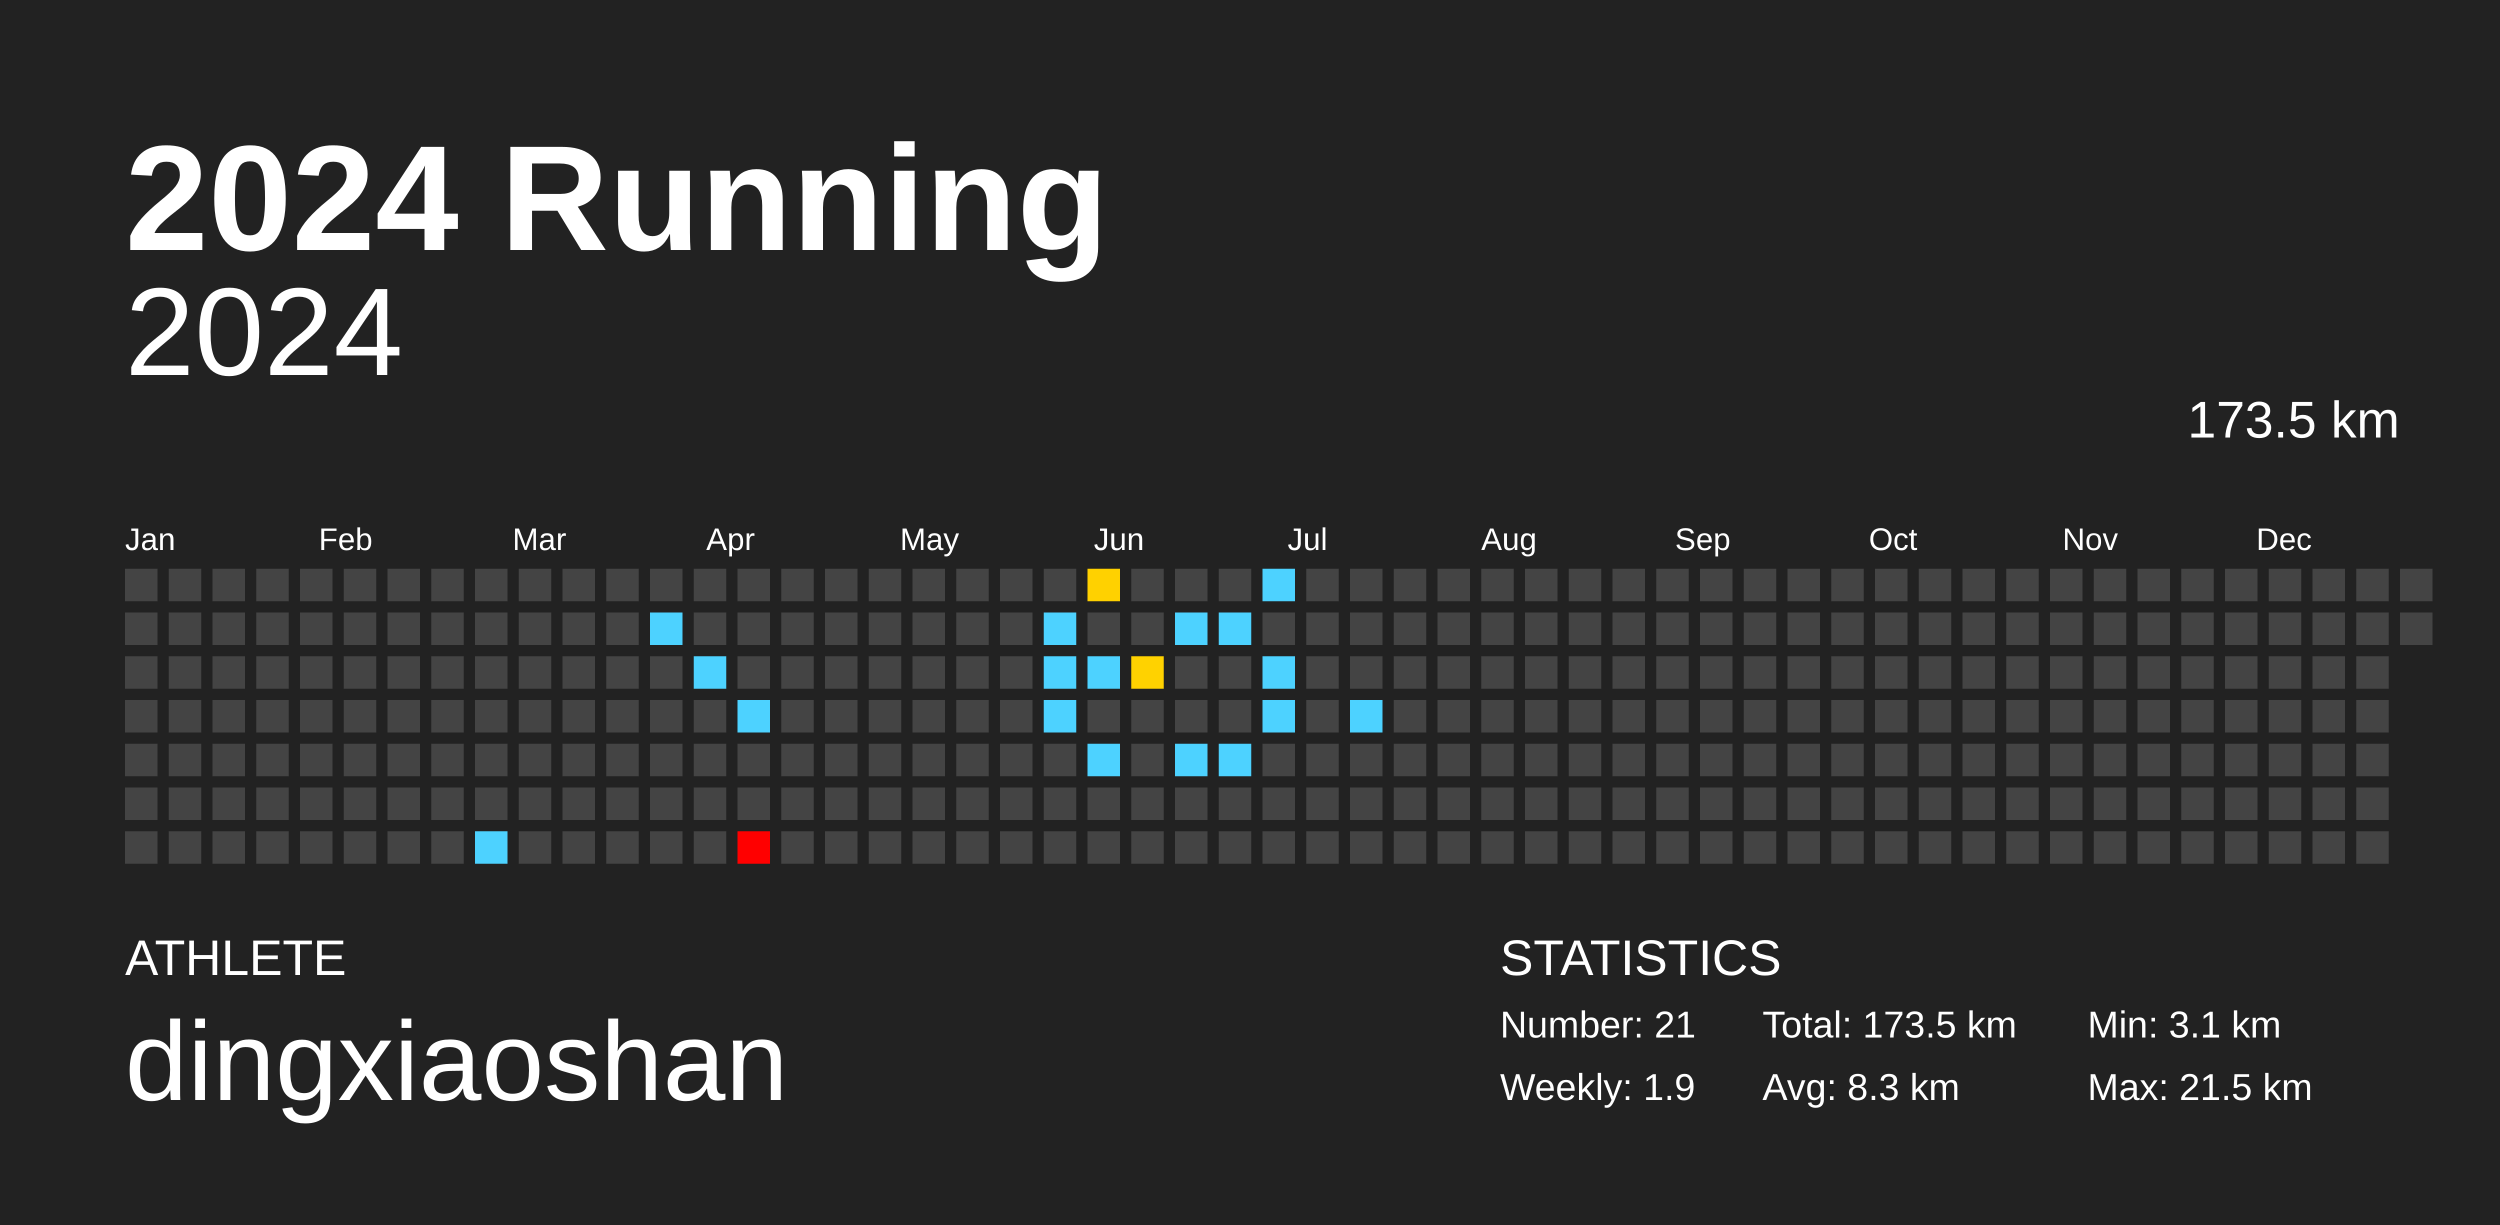
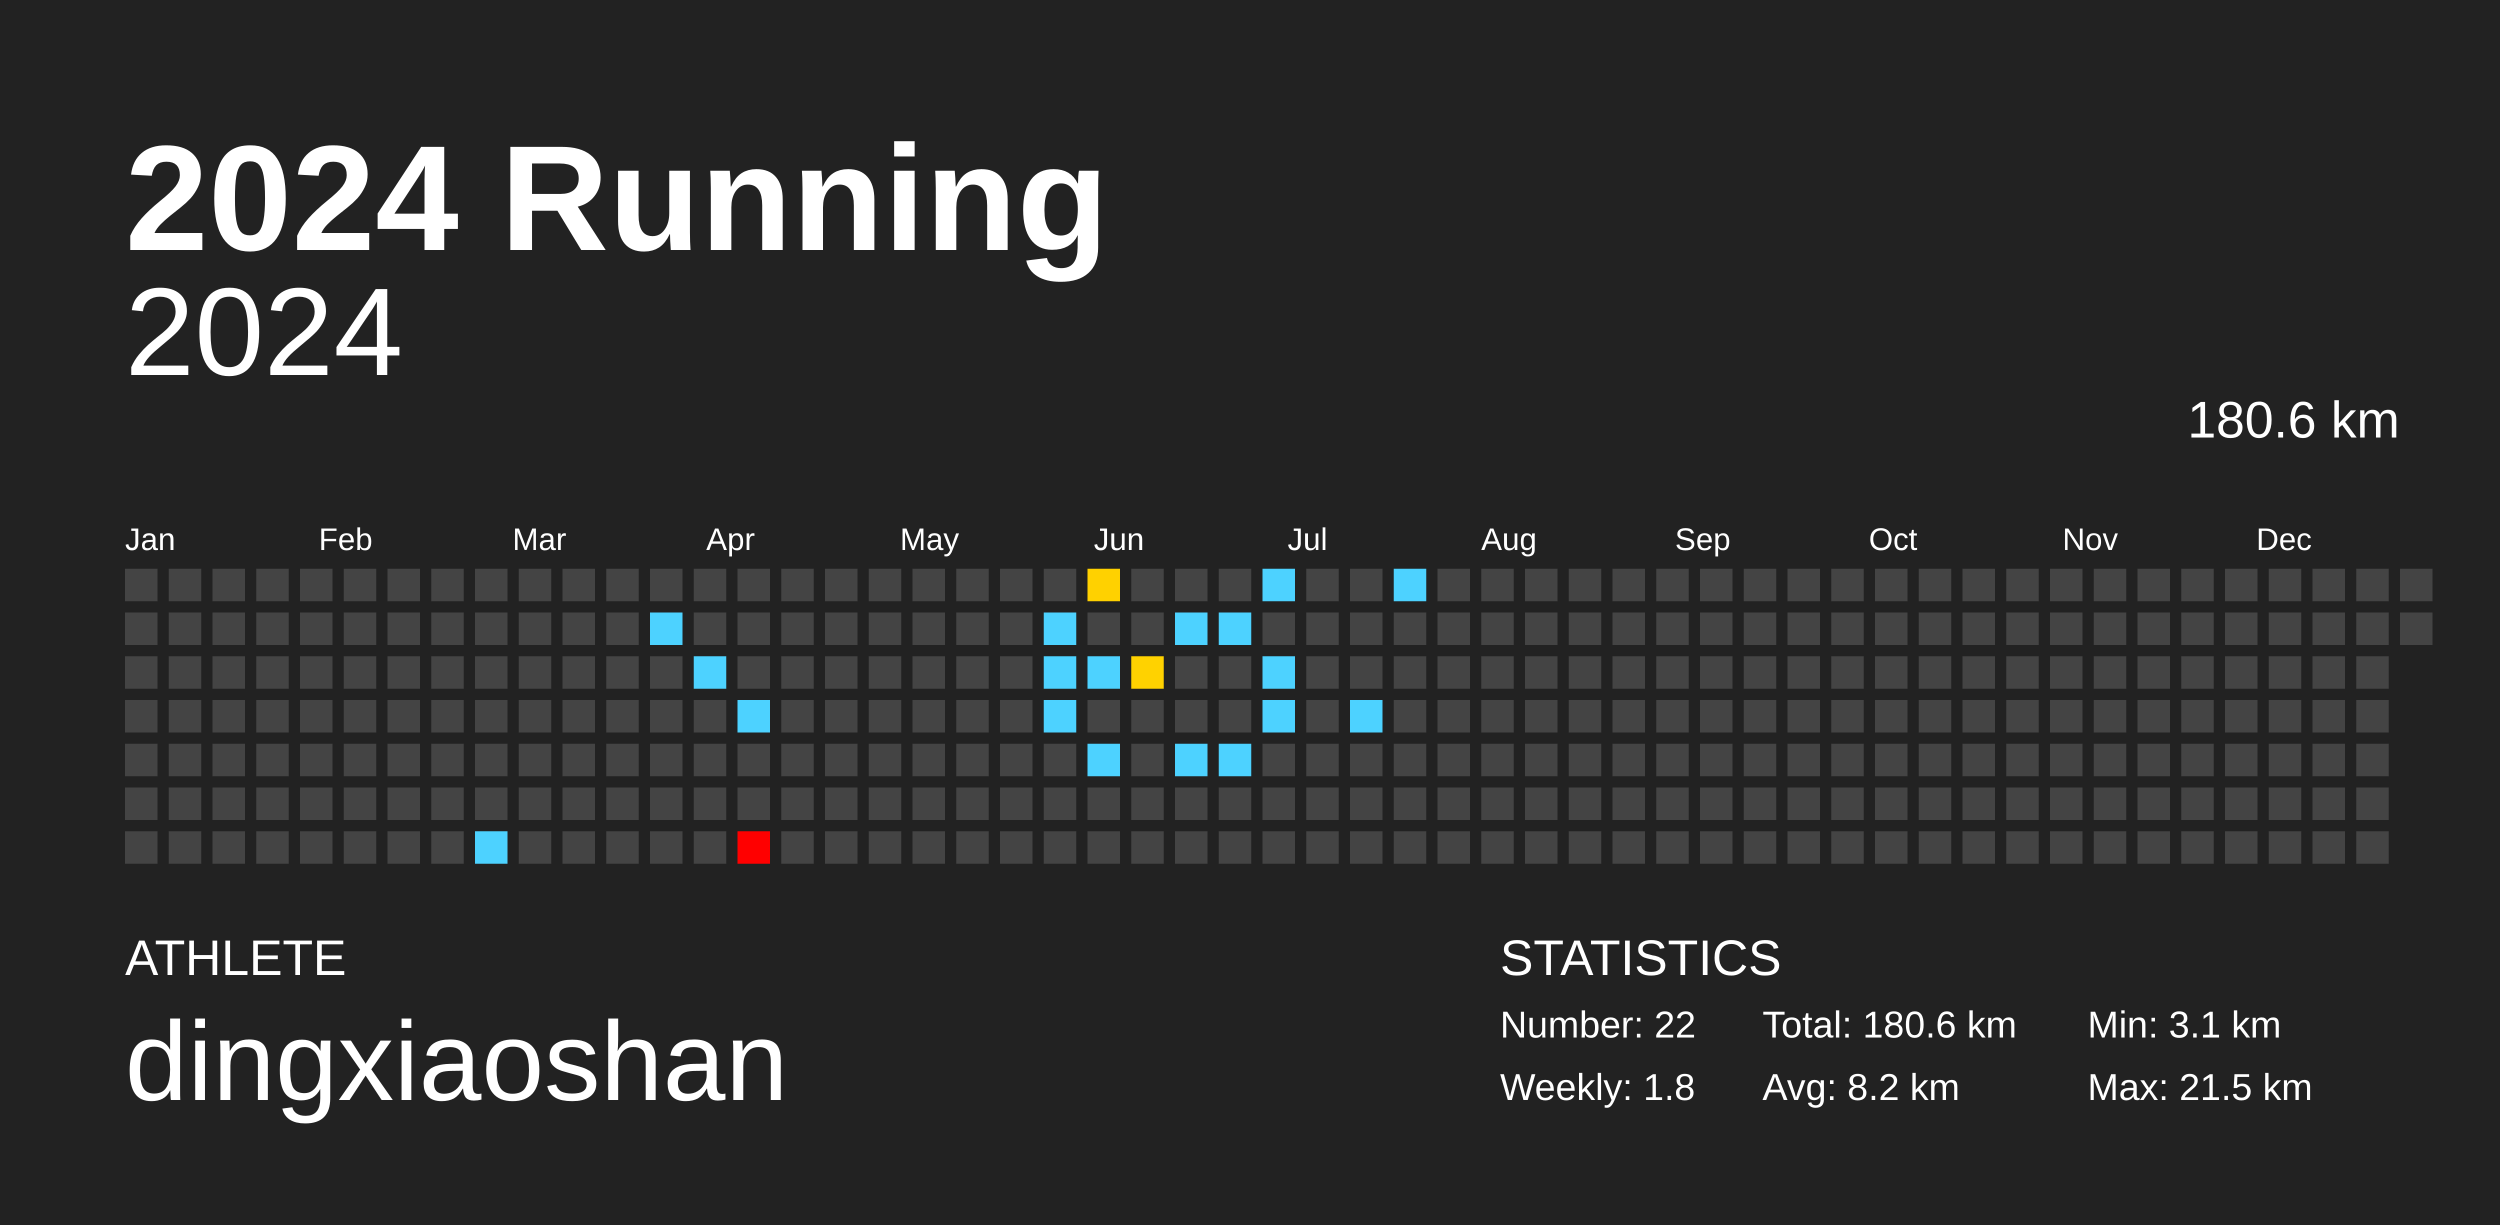
<svg xmlns="http://www.w3.org/2000/svg" baseProfile="full" height="98mm" version="1.1" viewBox="0,0,200,98" width="200mm">
  <defs />
  <rect fill="#222222" height="98" width="200" x="0" y="0" />
  <text fill="#FFFFFF" style="font-size:12px; font-family:Arial; font-weight:bold;" x="10" y="20">2024 Running</text>
  <text fill="#FFFFFF" style="font-size:4px; font-family:Arial" x="10" y="78">ATHLETE</text>
  <text fill="#FFFFFF" style="font-size:9px; font-family:Arial" x="10" y="88">dingxiaoshan</text>
  <text fill="#FFFFFF" style="font-size:4px; font-family:Arial" x="120" y="78">STATISTICS</text>
-   <text fill="#FFFFFF" style="font-size:3px; font-family:Arial" x="120" y="83">Number: 21</text>
-   <text fill="#FFFFFF" style="font-size:3px; font-family:Arial" x="120" y="88">Weekly: 1.9</text>
-   <text fill="#FFFFFF" style="font-size:3px; font-family:Arial" x="141" y="83">Total: 173.5 km</text>
-   <text fill="#FFFFFF" style="font-size:3px; font-family:Arial" x="141" y="88">Avg: 8.3 km</text>
+   <text fill="#FFFFFF" style="font-size:3px; font-family:Arial" x="120" y="83">Number: 22</text>
+   <text fill="#FFFFFF" style="font-size:3px; font-family:Arial" x="120" y="88">Weekly: 1.8</text>
+   <text fill="#FFFFFF" style="font-size:3px; font-family:Arial" x="141" y="83">Total: 180.6 km</text>
+   <text fill="#FFFFFF" style="font-size:3px; font-family:Arial" x="141" y="88">Avg: 8.2 km</text>
  <text fill="#FFFFFF" style="font-size:3px; font-family:Arial" x="167" y="83">Min: 3.1 km</text>
  <text fill="#FFFFFF" style="font-size:3px; font-family:Arial" x="167" y="88">Max: 21.5 km</text>
  <text alignment-baseline="hanging" fill="#FFFFFF" style="font-size:10.0px; font-family:Arial;" x="10" y="30">2024</text>
-   <text alignment-baseline="hanging" fill="#FFFFFF" style="font-size:4.125px; font-family:Arial;" x="175" y="35">173.5 km</text>
+   <text alignment-baseline="hanging" fill="#FFFFFF" style="font-size:4.125px; font-family:Arial;" x="175" y="35">180.6 km</text>
  <text fill="#FFFFFF" style="font-size:2.5px; font-family:Arial" x="10.0" y="44">Jan</text>
  <text fill="#FFFFFF" style="font-size:2.5px; font-family:Arial" x="25.5" y="44">Feb</text>
  <text fill="#FFFFFF" style="font-size:2.5px; font-family:Arial" x="41.0" y="44">Mar</text>
  <text fill="#FFFFFF" style="font-size:2.5px; font-family:Arial" x="56.5" y="44">Apr</text>
  <text fill="#FFFFFF" style="font-size:2.5px; font-family:Arial" x="72.0" y="44">May</text>
  <text fill="#FFFFFF" style="font-size:2.5px; font-family:Arial" x="87.5" y="44">Jun</text>
  <text fill="#FFFFFF" style="font-size:2.5px; font-family:Arial" x="103.0" y="44">Jul</text>
  <text fill="#FFFFFF" style="font-size:2.5px; font-family:Arial" x="118.5" y="44">Aug</text>
  <text fill="#FFFFFF" style="font-size:2.5px; font-family:Arial" x="134.0" y="44">Sep</text>
  <text fill="#FFFFFF" style="font-size:2.5px; font-family:Arial" x="149.5" y="44">Oct</text>
  <text fill="#FFFFFF" style="font-size:2.5px; font-family:Arial" x="165.0" y="44">Nov</text>
  <text fill="#FFFFFF" style="font-size:2.5px; font-family:Arial" x="180.5" y="44">Dec</text>
  <rect fill="#444444" height="2.6" width="2.6" x="10.0" y="45.5" />
  <rect fill="#444444" height="2.6" width="2.6" x="10.0" y="49.0" />
  <rect fill="#444444" height="2.6" width="2.6" x="10.0" y="52.5" />
  <rect fill="#444444" height="2.6" width="2.6" x="10.0" y="56.0" />
  <rect fill="#444444" height="2.6" width="2.6" x="10.0" y="59.5" />
  <rect fill="#444444" height="2.6" width="2.6" x="10.0" y="63.0" />
  <rect fill="#444444" height="2.6" width="2.6" x="10.0" y="66.5" />
  <rect fill="#444444" height="2.6" width="2.6" x="13.5" y="45.5" />
  <rect fill="#444444" height="2.6" width="2.6" x="13.5" y="49.0" />
  <rect fill="#444444" height="2.6" width="2.6" x="13.5" y="52.5" />
  <rect fill="#444444" height="2.6" width="2.6" x="13.5" y="56.0" />
  <rect fill="#444444" height="2.6" width="2.6" x="13.5" y="59.5" />
  <rect fill="#444444" height="2.6" width="2.6" x="13.5" y="63.0" />
  <rect fill="#444444" height="2.6" width="2.6" x="13.5" y="66.5" />
  <rect fill="#444444" height="2.6" width="2.6" x="17.0" y="45.5" />
  <rect fill="#444444" height="2.6" width="2.6" x="17.0" y="49.0" />
  <rect fill="#444444" height="2.6" width="2.6" x="17.0" y="52.5" />
  <rect fill="#444444" height="2.6" width="2.6" x="17.0" y="56.0" />
  <rect fill="#444444" height="2.6" width="2.6" x="17.0" y="59.5" />
  <rect fill="#444444" height="2.6" width="2.6" x="17.0" y="63.0" />
  <rect fill="#444444" height="2.6" width="2.6" x="17.0" y="66.5" />
  <rect fill="#444444" height="2.6" width="2.6" x="20.5" y="45.5" />
  <rect fill="#444444" height="2.6" width="2.6" x="20.5" y="49.0" />
  <rect fill="#444444" height="2.6" width="2.6" x="20.5" y="52.5" />
  <rect fill="#444444" height="2.6" width="2.6" x="20.5" y="56.0" />
  <rect fill="#444444" height="2.6" width="2.6" x="20.5" y="59.5" />
  <rect fill="#444444" height="2.6" width="2.6" x="20.5" y="63.0" />
  <rect fill="#444444" height="2.6" width="2.6" x="20.5" y="66.5" />
  <rect fill="#444444" height="2.6" width="2.6" x="24.0" y="45.5" />
  <rect fill="#444444" height="2.6" width="2.6" x="24.0" y="49.0" />
  <rect fill="#444444" height="2.6" width="2.6" x="24.0" y="52.5" />
  <rect fill="#444444" height="2.6" width="2.6" x="24.0" y="56.0" />
  <rect fill="#444444" height="2.6" width="2.6" x="24.0" y="59.5" />
  <rect fill="#444444" height="2.6" width="2.6" x="24.0" y="63.0" />
  <rect fill="#444444" height="2.6" width="2.6" x="24.0" y="66.5" />
  <rect fill="#444444" height="2.6" width="2.6" x="27.5" y="45.5" />
  <rect fill="#444444" height="2.6" width="2.6" x="27.5" y="49.0" />
  <rect fill="#444444" height="2.6" width="2.6" x="27.5" y="52.5" />
  <rect fill="#444444" height="2.6" width="2.6" x="27.5" y="56.0" />
  <rect fill="#444444" height="2.6" width="2.6" x="27.5" y="59.5" />
  <rect fill="#444444" height="2.6" width="2.6" x="27.5" y="63.0" />
  <rect fill="#444444" height="2.6" width="2.6" x="27.5" y="66.5" />
  <rect fill="#444444" height="2.6" width="2.6" x="31.0" y="45.5" />
  <rect fill="#444444" height="2.6" width="2.6" x="31.0" y="49.0" />
  <rect fill="#444444" height="2.6" width="2.6" x="31.0" y="52.5" />
  <rect fill="#444444" height="2.6" width="2.6" x="31.0" y="56.0" />
  <rect fill="#444444" height="2.6" width="2.6" x="31.0" y="59.5" />
  <rect fill="#444444" height="2.6" width="2.6" x="31.0" y="63.0" />
  <rect fill="#444444" height="2.6" width="2.6" x="31.0" y="66.5" />
  <rect fill="#444444" height="2.6" width="2.6" x="34.5" y="45.5" />
  <rect fill="#444444" height="2.6" width="2.6" x="34.5" y="49.0" />
  <rect fill="#444444" height="2.6" width="2.6" x="34.5" y="52.5" />
  <rect fill="#444444" height="2.6" width="2.6" x="34.5" y="56.0" />
  <rect fill="#444444" height="2.6" width="2.6" x="34.5" y="59.5" />
  <rect fill="#444444" height="2.6" width="2.6" x="34.5" y="63.0" />
  <rect fill="#444444" height="2.6" width="2.6" x="34.5" y="66.5" />
  <rect fill="#444444" height="2.6" width="2.6" x="38.0" y="45.5" />
  <rect fill="#444444" height="2.6" width="2.6" x="38.0" y="49.0" />
  <rect fill="#444444" height="2.6" width="2.6" x="38.0" y="52.5" />
  <rect fill="#444444" height="2.6" width="2.6" x="38.0" y="56.0" />
  <rect fill="#444444" height="2.6" width="2.6" x="38.0" y="59.5" />
  <rect fill="#444444" height="2.6" width="2.6" x="38.0" y="63.0" />
  <rect fill="#4dd2ff" height="2.6" width="2.6" x="38.0" y="66.5" />
  <rect fill="#444444" height="2.6" width="2.6" x="41.5" y="45.5" />
  <rect fill="#444444" height="2.6" width="2.6" x="41.5" y="49.0" />
  <rect fill="#444444" height="2.6" width="2.6" x="41.5" y="52.5" />
  <rect fill="#444444" height="2.6" width="2.6" x="41.5" y="56.0" />
  <rect fill="#444444" height="2.6" width="2.6" x="41.5" y="59.5" />
  <rect fill="#444444" height="2.6" width="2.6" x="41.5" y="63.0" />
  <rect fill="#444444" height="2.6" width="2.6" x="41.5" y="66.5" />
  <rect fill="#444444" height="2.6" width="2.6" x="45.0" y="45.5" />
  <rect fill="#444444" height="2.6" width="2.6" x="45.0" y="49.0" />
  <rect fill="#444444" height="2.6" width="2.6" x="45.0" y="52.5" />
  <rect fill="#444444" height="2.6" width="2.6" x="45.0" y="56.0" />
  <rect fill="#444444" height="2.6" width="2.6" x="45.0" y="59.5" />
  <rect fill="#444444" height="2.6" width="2.6" x="45.0" y="63.0" />
  <rect fill="#444444" height="2.6" width="2.6" x="45.0" y="66.5" />
  <rect fill="#444444" height="2.6" width="2.6" x="48.5" y="45.5" />
  <rect fill="#444444" height="2.6" width="2.6" x="48.5" y="49.0" />
  <rect fill="#444444" height="2.6" width="2.6" x="48.5" y="52.5" />
  <rect fill="#444444" height="2.6" width="2.6" x="48.5" y="56.0" />
  <rect fill="#444444" height="2.6" width="2.6" x="48.5" y="59.5" />
  <rect fill="#444444" height="2.6" width="2.6" x="48.5" y="63.0" />
  <rect fill="#444444" height="2.6" width="2.6" x="48.5" y="66.5" />
  <rect fill="#444444" height="2.6" width="2.6" x="52.0" y="45.5" />
  <rect fill="#4dd2ff" height="2.6" width="2.6" x="52.0" y="49.0" />
  <rect fill="#444444" height="2.6" width="2.6" x="52.0" y="52.5" />
  <rect fill="#444444" height="2.6" width="2.6" x="52.0" y="56.0" />
  <rect fill="#444444" height="2.6" width="2.6" x="52.0" y="59.5" />
  <rect fill="#444444" height="2.6" width="2.6" x="52.0" y="63.0" />
  <rect fill="#444444" height="2.6" width="2.6" x="52.0" y="66.5" />
  <rect fill="#444444" height="2.6" width="2.6" x="55.5" y="45.5" />
  <rect fill="#444444" height="2.6" width="2.6" x="55.5" y="49.0" />
  <rect fill="#4dd2ff" height="2.6" width="2.6" x="55.5" y="52.5" />
  <rect fill="#444444" height="2.6" width="2.6" x="55.5" y="56.0" />
  <rect fill="#444444" height="2.6" width="2.6" x="55.5" y="59.5" />
  <rect fill="#444444" height="2.6" width="2.6" x="55.5" y="63.0" />
  <rect fill="#444444" height="2.6" width="2.6" x="55.5" y="66.5" />
  <rect fill="#444444" height="2.6" width="2.6" x="59.0" y="45.5" />
  <rect fill="#444444" height="2.6" width="2.6" x="59.0" y="49.0" />
  <rect fill="#444444" height="2.6" width="2.6" x="59.0" y="52.5" />
  <rect fill="#4dd2ff" height="2.6" width="2.6" x="59.0" y="56.0" />
  <rect fill="#444444" height="2.6" width="2.6" x="59.0" y="59.5" />
  <rect fill="#444444" height="2.6" width="2.6" x="59.0" y="63.0" />
  <rect fill="red" height="2.6" width="2.6" x="59.0" y="66.5" />
  <rect fill="#444444" height="2.6" width="2.6" x="62.5" y="45.5" />
  <rect fill="#444444" height="2.6" width="2.6" x="62.5" y="49.0" />
  <rect fill="#444444" height="2.6" width="2.6" x="62.5" y="52.5" />
  <rect fill="#444444" height="2.6" width="2.6" x="62.5" y="56.0" />
  <rect fill="#444444" height="2.6" width="2.6" x="62.5" y="59.5" />
  <rect fill="#444444" height="2.6" width="2.6" x="62.5" y="63.0" />
  <rect fill="#444444" height="2.6" width="2.6" x="62.5" y="66.5" />
  <rect fill="#444444" height="2.6" width="2.6" x="66.0" y="45.5" />
  <rect fill="#444444" height="2.6" width="2.6" x="66.0" y="49.0" />
  <rect fill="#444444" height="2.6" width="2.6" x="66.0" y="52.5" />
  <rect fill="#444444" height="2.6" width="2.6" x="66.0" y="56.0" />
  <rect fill="#444444" height="2.6" width="2.6" x="66.0" y="59.5" />
  <rect fill="#444444" height="2.6" width="2.6" x="66.0" y="63.0" />
  <rect fill="#444444" height="2.6" width="2.6" x="66.0" y="66.5" />
  <rect fill="#444444" height="2.6" width="2.6" x="69.5" y="45.5" />
  <rect fill="#444444" height="2.6" width="2.6" x="69.5" y="49.0" />
  <rect fill="#444444" height="2.6" width="2.6" x="69.5" y="52.5" />
  <rect fill="#444444" height="2.6" width="2.6" x="69.5" y="56.0" />
  <rect fill="#444444" height="2.6" width="2.6" x="69.5" y="59.5" />
  <rect fill="#444444" height="2.6" width="2.6" x="69.5" y="63.0" />
  <rect fill="#444444" height="2.6" width="2.6" x="69.5" y="66.5" />
  <rect fill="#444444" height="2.6" width="2.6" x="73.0" y="45.5" />
  <rect fill="#444444" height="2.6" width="2.6" x="73.0" y="49.0" />
  <rect fill="#444444" height="2.6" width="2.6" x="73.0" y="52.5" />
  <rect fill="#444444" height="2.6" width="2.6" x="73.0" y="56.0" />
  <rect fill="#444444" height="2.6" width="2.6" x="73.0" y="59.5" />
  <rect fill="#444444" height="2.6" width="2.6" x="73.0" y="63.0" />
  <rect fill="#444444" height="2.6" width="2.6" x="73.0" y="66.5" />
  <rect fill="#444444" height="2.6" width="2.6" x="76.5" y="45.5" />
  <rect fill="#444444" height="2.6" width="2.6" x="76.5" y="49.0" />
  <rect fill="#444444" height="2.6" width="2.6" x="76.5" y="52.5" />
  <rect fill="#444444" height="2.6" width="2.6" x="76.5" y="56.0" />
  <rect fill="#444444" height="2.6" width="2.6" x="76.5" y="59.5" />
  <rect fill="#444444" height="2.6" width="2.6" x="76.5" y="63.0" />
  <rect fill="#444444" height="2.6" width="2.6" x="76.5" y="66.5" />
  <rect fill="#444444" height="2.6" width="2.6" x="80.0" y="45.5" />
  <rect fill="#444444" height="2.6" width="2.6" x="80.0" y="49.0" />
  <rect fill="#444444" height="2.6" width="2.6" x="80.0" y="52.5" />
  <rect fill="#444444" height="2.6" width="2.6" x="80.0" y="56.0" />
  <rect fill="#444444" height="2.6" width="2.6" x="80.0" y="59.5" />
  <rect fill="#444444" height="2.6" width="2.6" x="80.0" y="63.0" />
  <rect fill="#444444" height="2.6" width="2.6" x="80.0" y="66.5" />
  <rect fill="#444444" height="2.6" width="2.6" x="83.5" y="45.5" />
  <rect fill="#4dd2ff" height="2.6" width="2.6" x="83.5" y="49.0" />
  <rect fill="#4dd2ff" height="2.6" width="2.6" x="83.5" y="52.5" />
  <rect fill="#4dd2ff" height="2.6" width="2.6" x="83.5" y="56.0" />
  <rect fill="#444444" height="2.6" width="2.6" x="83.5" y="59.5" />
  <rect fill="#444444" height="2.6" width="2.6" x="83.5" y="63.0" />
  <rect fill="#444444" height="2.6" width="2.6" x="83.5" y="66.5" />
  <rect fill="#ffd100" height="2.6" width="2.6" x="87.0" y="45.5" />
  <rect fill="#444444" height="2.6" width="2.6" x="87.0" y="49.0" />
  <rect fill="#4dd2ff" height="2.6" width="2.6" x="87.0" y="52.5" />
  <rect fill="#444444" height="2.6" width="2.6" x="87.0" y="56.0" />
  <rect fill="#4dd2ff" height="2.6" width="2.6" x="87.0" y="59.5" />
  <rect fill="#444444" height="2.6" width="2.6" x="87.0" y="63.0" />
  <rect fill="#444444" height="2.6" width="2.6" x="87.0" y="66.5" />
  <rect fill="#444444" height="2.6" width="2.6" x="90.5" y="45.5" />
  <rect fill="#444444" height="2.6" width="2.6" x="90.5" y="49.0" />
  <rect fill="#ffd200" height="2.6" width="2.6" x="90.5" y="52.5" />
  <rect fill="#444444" height="2.6" width="2.6" x="90.5" y="56.0" />
  <rect fill="#444444" height="2.6" width="2.6" x="90.5" y="59.5" />
  <rect fill="#444444" height="2.6" width="2.6" x="90.5" y="63.0" />
  <rect fill="#444444" height="2.6" width="2.6" x="90.5" y="66.5" />
  <rect fill="#444444" height="2.6" width="2.6" x="94.0" y="45.5" />
  <rect fill="#4dd2ff" height="2.6" width="2.6" x="94.0" y="49.0" />
  <rect fill="#444444" height="2.6" width="2.6" x="94.0" y="52.5" />
  <rect fill="#444444" height="2.6" width="2.6" x="94.0" y="56.0" />
  <rect fill="#4dd2ff" height="2.6" width="2.6" x="94.0" y="59.5" />
  <rect fill="#444444" height="2.6" width="2.6" x="94.0" y="63.0" />
  <rect fill="#444444" height="2.6" width="2.6" x="94.0" y="66.5" />
  <rect fill="#444444" height="2.6" width="2.6" x="97.5" y="45.5" />
  <rect fill="#4dd2ff" height="2.6" width="2.6" x="97.5" y="49.0" />
  <rect fill="#444444" height="2.6" width="2.6" x="97.5" y="52.5" />
  <rect fill="#444444" height="2.6" width="2.6" x="97.5" y="56.0" />
  <rect fill="#4dd2ff" height="2.6" width="2.6" x="97.5" y="59.5" />
  <rect fill="#444444" height="2.6" width="2.6" x="97.5" y="63.0" />
  <rect fill="#444444" height="2.6" width="2.6" x="97.5" y="66.5" />
  <rect fill="#4dd2ff" height="2.6" width="2.6" x="101.0" y="45.5" />
  <rect fill="#444444" height="2.6" width="2.6" x="101.0" y="49.0" />
  <rect fill="#4dd2ff" height="2.6" width="2.6" x="101.0" y="52.5" />
  <rect fill="#4dd2ff" height="2.6" width="2.6" x="101.0" y="56.0" />
  <rect fill="#444444" height="2.6" width="2.6" x="101.0" y="59.5" />
  <rect fill="#444444" height="2.6" width="2.6" x="101.0" y="63.0" />
  <rect fill="#444444" height="2.6" width="2.6" x="101.0" y="66.5" />
  <rect fill="#444444" height="2.6" width="2.6" x="104.5" y="45.5" />
  <rect fill="#444444" height="2.6" width="2.6" x="104.5" y="49.0" />
  <rect fill="#444444" height="2.6" width="2.6" x="104.5" y="52.5" />
  <rect fill="#444444" height="2.6" width="2.6" x="104.5" y="56.0" />
  <rect fill="#444444" height="2.6" width="2.6" x="104.5" y="59.5" />
  <rect fill="#444444" height="2.6" width="2.6" x="104.5" y="63.0" />
  <rect fill="#444444" height="2.6" width="2.6" x="104.5" y="66.5" />
  <rect fill="#444444" height="2.6" width="2.6" x="108.0" y="45.5" />
  <rect fill="#444444" height="2.6" width="2.6" x="108.0" y="49.0" />
  <rect fill="#444444" height="2.6" width="2.6" x="108.0" y="52.5" />
  <rect fill="#4dd2ff" height="2.6" width="2.6" x="108.0" y="56.0" />
  <rect fill="#444444" height="2.6" width="2.6" x="108.0" y="59.5" />
  <rect fill="#444444" height="2.6" width="2.6" x="108.0" y="63.0" />
  <rect fill="#444444" height="2.6" width="2.6" x="108.0" y="66.5" />
-   <rect fill="#444444" height="2.6" width="2.6" x="111.5" y="45.5" />
+   <rect fill="#4dd2ff" height="2.6" width="2.6" x="111.5" y="45.5" />
  <rect fill="#444444" height="2.6" width="2.6" x="111.5" y="49.0" />
  <rect fill="#444444" height="2.6" width="2.6" x="111.5" y="52.5" />
  <rect fill="#444444" height="2.6" width="2.6" x="111.5" y="56.0" />
  <rect fill="#444444" height="2.6" width="2.6" x="111.5" y="59.5" />
  <rect fill="#444444" height="2.6" width="2.6" x="111.5" y="63.0" />
  <rect fill="#444444" height="2.6" width="2.6" x="111.5" y="66.5" />
  <rect fill="#444444" height="2.6" width="2.6" x="115.0" y="45.5" />
  <rect fill="#444444" height="2.6" width="2.6" x="115.0" y="49.0" />
  <rect fill="#444444" height="2.6" width="2.6" x="115.0" y="52.5" />
  <rect fill="#444444" height="2.6" width="2.6" x="115.0" y="56.0" />
  <rect fill="#444444" height="2.6" width="2.6" x="115.0" y="59.5" />
  <rect fill="#444444" height="2.6" width="2.6" x="115.0" y="63.0" />
  <rect fill="#444444" height="2.6" width="2.6" x="115.0" y="66.5" />
  <rect fill="#444444" height="2.6" width="2.6" x="118.5" y="45.5" />
  <rect fill="#444444" height="2.6" width="2.6" x="118.5" y="49.0" />
  <rect fill="#444444" height="2.6" width="2.6" x="118.5" y="52.5" />
  <rect fill="#444444" height="2.6" width="2.6" x="118.5" y="56.0" />
  <rect fill="#444444" height="2.6" width="2.6" x="118.5" y="59.5" />
  <rect fill="#444444" height="2.6" width="2.6" x="118.5" y="63.0" />
  <rect fill="#444444" height="2.6" width="2.6" x="118.5" y="66.5" />
  <rect fill="#444444" height="2.6" width="2.6" x="122.0" y="45.5" />
  <rect fill="#444444" height="2.6" width="2.6" x="122.0" y="49.0" />
  <rect fill="#444444" height="2.6" width="2.6" x="122.0" y="52.5" />
  <rect fill="#444444" height="2.6" width="2.6" x="122.0" y="56.0" />
  <rect fill="#444444" height="2.6" width="2.6" x="122.0" y="59.5" />
  <rect fill="#444444" height="2.6" width="2.6" x="122.0" y="63.0" />
  <rect fill="#444444" height="2.6" width="2.6" x="122.0" y="66.5" />
  <rect fill="#444444" height="2.6" width="2.6" x="125.5" y="45.5" />
  <rect fill="#444444" height="2.6" width="2.6" x="125.5" y="49.0" />
  <rect fill="#444444" height="2.6" width="2.6" x="125.5" y="52.5" />
  <rect fill="#444444" height="2.6" width="2.6" x="125.5" y="56.0" />
  <rect fill="#444444" height="2.6" width="2.6" x="125.5" y="59.5" />
  <rect fill="#444444" height="2.6" width="2.6" x="125.5" y="63.0" />
  <rect fill="#444444" height="2.6" width="2.6" x="125.5" y="66.5" />
  <rect fill="#444444" height="2.6" width="2.6" x="129.0" y="45.5" />
  <rect fill="#444444" height="2.6" width="2.6" x="129.0" y="49.0" />
  <rect fill="#444444" height="2.6" width="2.6" x="129.0" y="52.5" />
  <rect fill="#444444" height="2.6" width="2.6" x="129.0" y="56.0" />
  <rect fill="#444444" height="2.6" width="2.6" x="129.0" y="59.5" />
  <rect fill="#444444" height="2.6" width="2.6" x="129.0" y="63.0" />
  <rect fill="#444444" height="2.6" width="2.6" x="129.0" y="66.5" />
  <rect fill="#444444" height="2.6" width="2.6" x="132.5" y="45.5" />
  <rect fill="#444444" height="2.6" width="2.6" x="132.5" y="49.0" />
  <rect fill="#444444" height="2.6" width="2.6" x="132.5" y="52.5" />
  <rect fill="#444444" height="2.6" width="2.6" x="132.5" y="56.0" />
  <rect fill="#444444" height="2.6" width="2.6" x="132.5" y="59.5" />
  <rect fill="#444444" height="2.6" width="2.6" x="132.5" y="63.0" />
  <rect fill="#444444" height="2.6" width="2.6" x="132.5" y="66.5" />
  <rect fill="#444444" height="2.6" width="2.6" x="136.0" y="45.5" />
  <rect fill="#444444" height="2.6" width="2.6" x="136.0" y="49.0" />
  <rect fill="#444444" height="2.6" width="2.6" x="136.0" y="52.5" />
  <rect fill="#444444" height="2.6" width="2.6" x="136.0" y="56.0" />
  <rect fill="#444444" height="2.6" width="2.6" x="136.0" y="59.5" />
  <rect fill="#444444" height="2.6" width="2.6" x="136.0" y="63.0" />
  <rect fill="#444444" height="2.6" width="2.6" x="136.0" y="66.5" />
  <rect fill="#444444" height="2.6" width="2.6" x="139.5" y="45.5" />
  <rect fill="#444444" height="2.6" width="2.6" x="139.5" y="49.0" />
  <rect fill="#444444" height="2.6" width="2.6" x="139.5" y="52.5" />
  <rect fill="#444444" height="2.6" width="2.6" x="139.5" y="56.0" />
  <rect fill="#444444" height="2.6" width="2.6" x="139.5" y="59.5" />
  <rect fill="#444444" height="2.6" width="2.6" x="139.5" y="63.0" />
  <rect fill="#444444" height="2.6" width="2.6" x="139.5" y="66.5" />
  <rect fill="#444444" height="2.6" width="2.6" x="143.0" y="45.5" />
  <rect fill="#444444" height="2.6" width="2.6" x="143.0" y="49.0" />
  <rect fill="#444444" height="2.6" width="2.6" x="143.0" y="52.5" />
  <rect fill="#444444" height="2.6" width="2.6" x="143.0" y="56.0" />
  <rect fill="#444444" height="2.6" width="2.6" x="143.0" y="59.5" />
  <rect fill="#444444" height="2.6" width="2.6" x="143.0" y="63.0" />
  <rect fill="#444444" height="2.6" width="2.6" x="143.0" y="66.5" />
  <rect fill="#444444" height="2.6" width="2.6" x="146.5" y="45.5" />
  <rect fill="#444444" height="2.6" width="2.6" x="146.5" y="49.0" />
  <rect fill="#444444" height="2.6" width="2.6" x="146.5" y="52.5" />
  <rect fill="#444444" height="2.6" width="2.6" x="146.5" y="56.0" />
  <rect fill="#444444" height="2.6" width="2.6" x="146.5" y="59.5" />
  <rect fill="#444444" height="2.6" width="2.6" x="146.5" y="63.0" />
  <rect fill="#444444" height="2.6" width="2.6" x="146.5" y="66.5" />
  <rect fill="#444444" height="2.6" width="2.6" x="150.0" y="45.5" />
  <rect fill="#444444" height="2.6" width="2.6" x="150.0" y="49.0" />
  <rect fill="#444444" height="2.6" width="2.6" x="150.0" y="52.5" />
  <rect fill="#444444" height="2.6" width="2.6" x="150.0" y="56.0" />
  <rect fill="#444444" height="2.6" width="2.6" x="150.0" y="59.5" />
  <rect fill="#444444" height="2.6" width="2.6" x="150.0" y="63.0" />
  <rect fill="#444444" height="2.6" width="2.6" x="150.0" y="66.5" />
  <rect fill="#444444" height="2.6" width="2.6" x="153.5" y="45.5" />
  <rect fill="#444444" height="2.6" width="2.6" x="153.5" y="49.0" />
  <rect fill="#444444" height="2.6" width="2.6" x="153.5" y="52.5" />
  <rect fill="#444444" height="2.6" width="2.6" x="153.5" y="56.0" />
  <rect fill="#444444" height="2.6" width="2.6" x="153.5" y="59.5" />
  <rect fill="#444444" height="2.6" width="2.6" x="153.5" y="63.0" />
  <rect fill="#444444" height="2.6" width="2.6" x="153.5" y="66.5" />
  <rect fill="#444444" height="2.6" width="2.6" x="157.0" y="45.5" />
  <rect fill="#444444" height="2.6" width="2.6" x="157.0" y="49.0" />
  <rect fill="#444444" height="2.6" width="2.6" x="157.0" y="52.5" />
  <rect fill="#444444" height="2.6" width="2.6" x="157.0" y="56.0" />
  <rect fill="#444444" height="2.6" width="2.6" x="157.0" y="59.5" />
  <rect fill="#444444" height="2.6" width="2.6" x="157.0" y="63.0" />
  <rect fill="#444444" height="2.6" width="2.6" x="157.0" y="66.5" />
  <rect fill="#444444" height="2.6" width="2.6" x="160.5" y="45.5" />
  <rect fill="#444444" height="2.6" width="2.6" x="160.5" y="49.0" />
  <rect fill="#444444" height="2.6" width="2.6" x="160.5" y="52.5" />
  <rect fill="#444444" height="2.6" width="2.6" x="160.5" y="56.0" />
  <rect fill="#444444" height="2.6" width="2.6" x="160.5" y="59.5" />
  <rect fill="#444444" height="2.6" width="2.6" x="160.5" y="63.0" />
  <rect fill="#444444" height="2.6" width="2.6" x="160.5" y="66.5" />
  <rect fill="#444444" height="2.6" width="2.6" x="164.0" y="45.5" />
  <rect fill="#444444" height="2.6" width="2.6" x="164.0" y="49.0" />
  <rect fill="#444444" height="2.6" width="2.6" x="164.0" y="52.5" />
  <rect fill="#444444" height="2.6" width="2.6" x="164.0" y="56.0" />
  <rect fill="#444444" height="2.6" width="2.6" x="164.0" y="59.5" />
  <rect fill="#444444" height="2.6" width="2.6" x="164.0" y="63.0" />
  <rect fill="#444444" height="2.6" width="2.6" x="164.0" y="66.5" />
  <rect fill="#444444" height="2.6" width="2.6" x="167.5" y="45.5" />
  <rect fill="#444444" height="2.6" width="2.6" x="167.5" y="49.0" />
  <rect fill="#444444" height="2.6" width="2.6" x="167.5" y="52.5" />
  <rect fill="#444444" height="2.6" width="2.6" x="167.5" y="56.0" />
  <rect fill="#444444" height="2.6" width="2.6" x="167.5" y="59.5" />
  <rect fill="#444444" height="2.6" width="2.6" x="167.5" y="63.0" />
  <rect fill="#444444" height="2.6" width="2.6" x="167.5" y="66.5" />
  <rect fill="#444444" height="2.6" width="2.6" x="171.0" y="45.5" />
  <rect fill="#444444" height="2.6" width="2.6" x="171.0" y="49.0" />
  <rect fill="#444444" height="2.6" width="2.6" x="171.0" y="52.5" />
  <rect fill="#444444" height="2.6" width="2.6" x="171.0" y="56.0" />
  <rect fill="#444444" height="2.6" width="2.6" x="171.0" y="59.5" />
  <rect fill="#444444" height="2.6" width="2.6" x="171.0" y="63.0" />
  <rect fill="#444444" height="2.6" width="2.6" x="171.0" y="66.5" />
  <rect fill="#444444" height="2.6" width="2.6" x="174.5" y="45.5" />
  <rect fill="#444444" height="2.6" width="2.6" x="174.5" y="49.0" />
  <rect fill="#444444" height="2.6" width="2.6" x="174.5" y="52.5" />
  <rect fill="#444444" height="2.6" width="2.6" x="174.5" y="56.0" />
  <rect fill="#444444" height="2.6" width="2.6" x="174.5" y="59.5" />
  <rect fill="#444444" height="2.6" width="2.6" x="174.5" y="63.0" />
  <rect fill="#444444" height="2.6" width="2.6" x="174.5" y="66.5" />
  <rect fill="#444444" height="2.6" width="2.6" x="178.0" y="45.5" />
  <rect fill="#444444" height="2.6" width="2.6" x="178.0" y="49.0" />
  <rect fill="#444444" height="2.6" width="2.6" x="178.0" y="52.5" />
  <rect fill="#444444" height="2.6" width="2.6" x="178.0" y="56.0" />
  <rect fill="#444444" height="2.6" width="2.6" x="178.0" y="59.5" />
  <rect fill="#444444" height="2.6" width="2.6" x="178.0" y="63.0" />
  <rect fill="#444444" height="2.6" width="2.6" x="178.0" y="66.5" />
  <rect fill="#444444" height="2.6" width="2.6" x="181.5" y="45.5" />
  <rect fill="#444444" height="2.6" width="2.6" x="181.5" y="49.0" />
  <rect fill="#444444" height="2.6" width="2.6" x="181.5" y="52.5" />
  <rect fill="#444444" height="2.6" width="2.6" x="181.5" y="56.0" />
  <rect fill="#444444" height="2.6" width="2.6" x="181.5" y="59.5" />
  <rect fill="#444444" height="2.6" width="2.6" x="181.5" y="63.0" />
  <rect fill="#444444" height="2.6" width="2.6" x="181.5" y="66.5" />
  <rect fill="#444444" height="2.6" width="2.6" x="185.0" y="45.5" />
  <rect fill="#444444" height="2.6" width="2.6" x="185.0" y="49.0" />
  <rect fill="#444444" height="2.6" width="2.6" x="185.0" y="52.5" />
  <rect fill="#444444" height="2.6" width="2.6" x="185.0" y="56.0" />
  <rect fill="#444444" height="2.6" width="2.6" x="185.0" y="59.5" />
  <rect fill="#444444" height="2.6" width="2.6" x="185.0" y="63.0" />
  <rect fill="#444444" height="2.6" width="2.6" x="185.0" y="66.5" />
  <rect fill="#444444" height="2.6" width="2.6" x="188.5" y="45.5" />
  <rect fill="#444444" height="2.6" width="2.6" x="188.5" y="49.0" />
  <rect fill="#444444" height="2.6" width="2.6" x="188.5" y="52.5" />
  <rect fill="#444444" height="2.6" width="2.6" x="188.5" y="56.0" />
  <rect fill="#444444" height="2.6" width="2.6" x="188.5" y="59.5" />
  <rect fill="#444444" height="2.6" width="2.6" x="188.5" y="63.0" />
  <rect fill="#444444" height="2.6" width="2.6" x="188.5" y="66.5" />
  <rect fill="#444444" height="2.6" width="2.6" x="192.0" y="45.5" />
  <rect fill="#444444" height="2.6" width="2.6" x="192.0" y="49.0" />
</svg>
